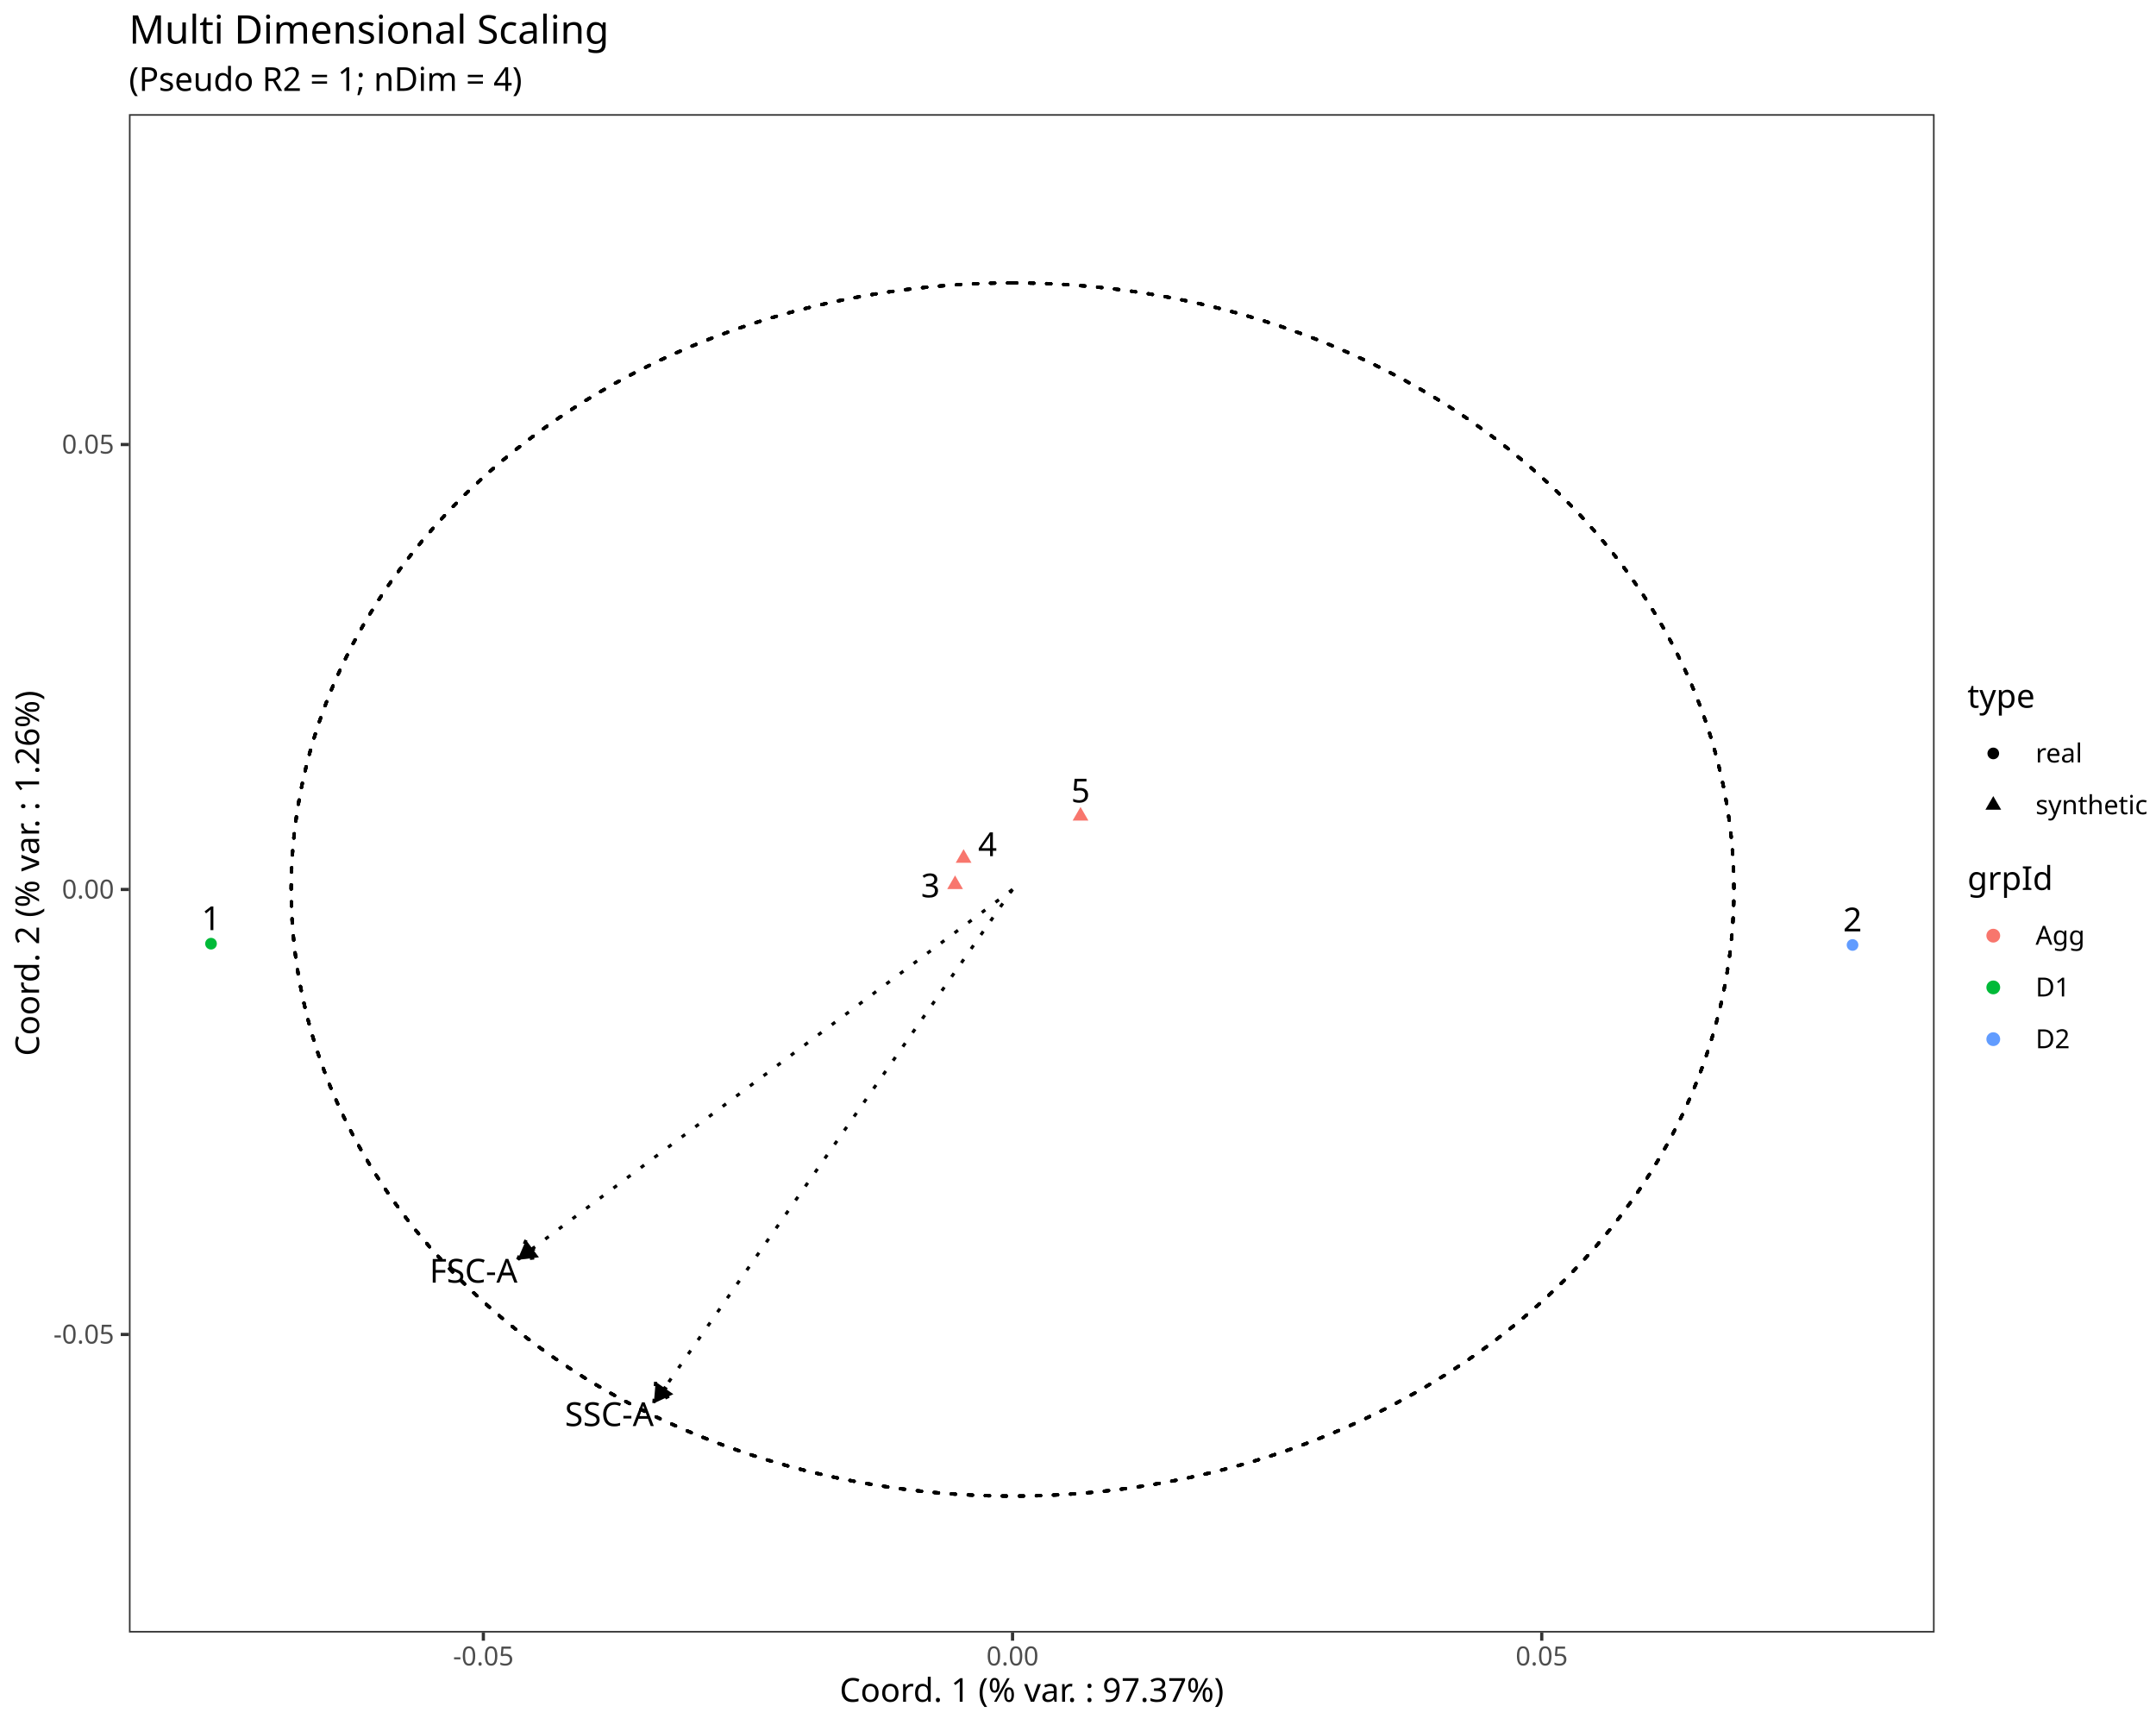
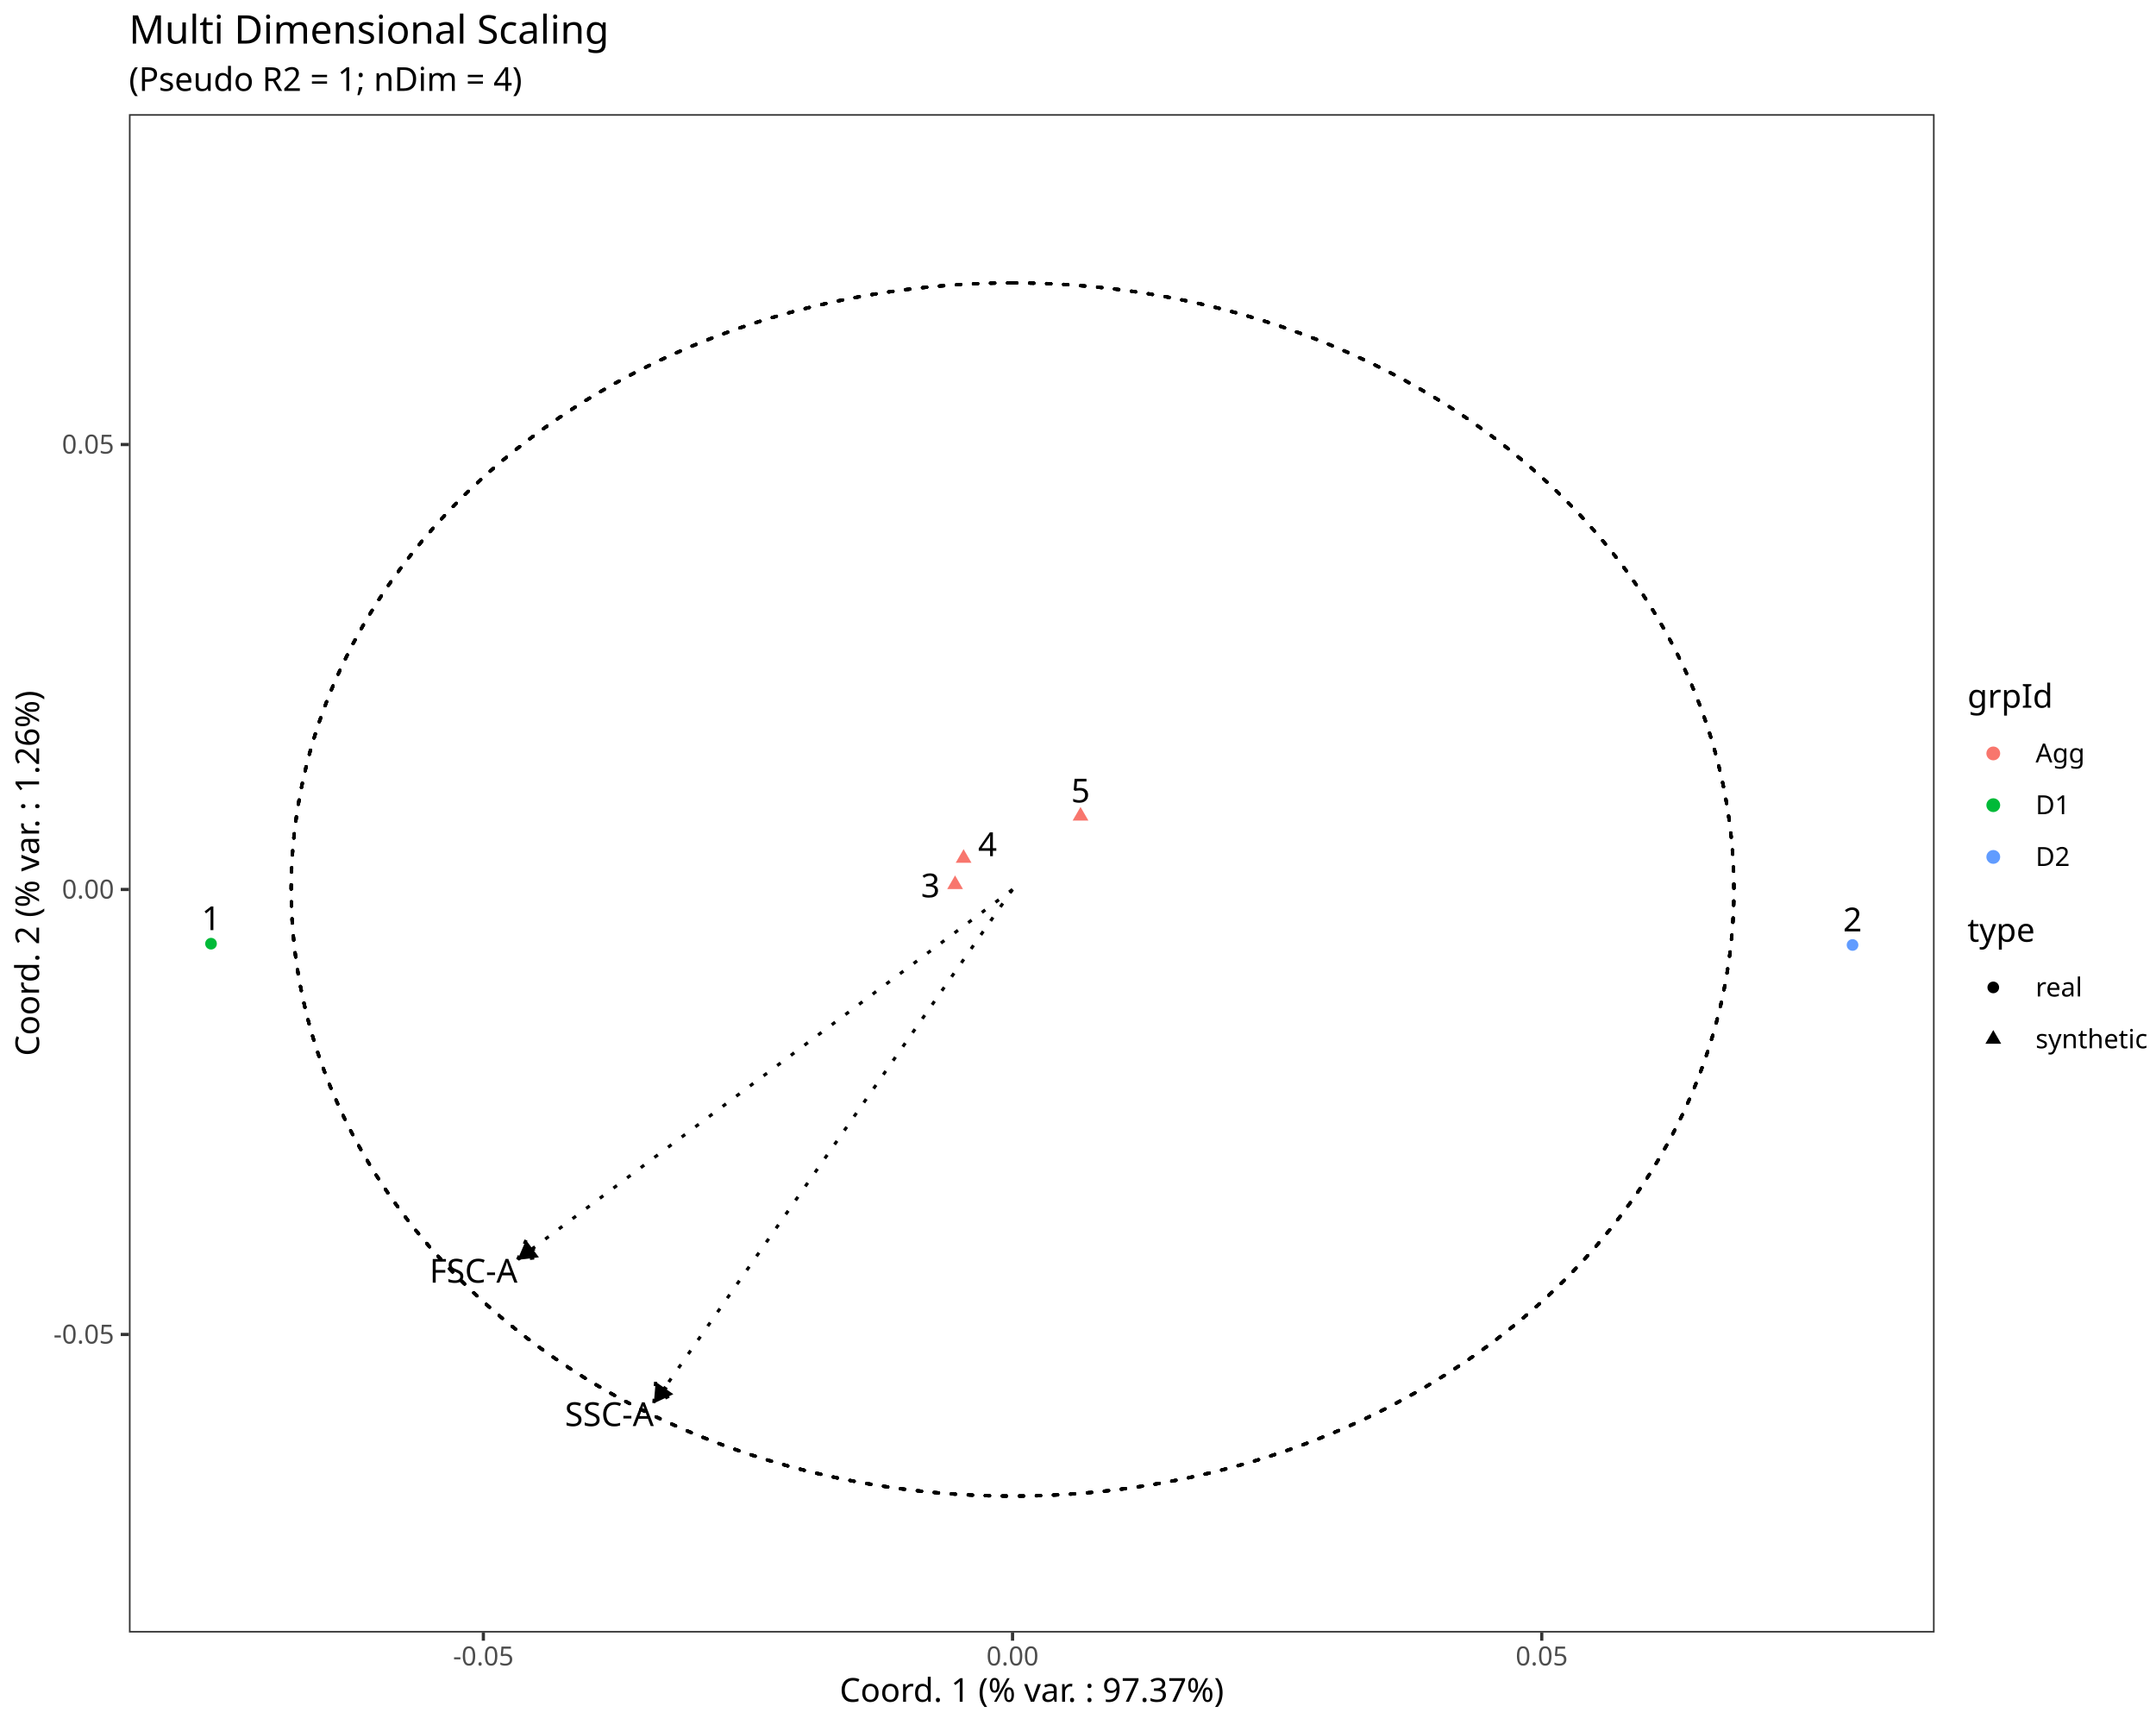
<svg xmlns="http://www.w3.org/2000/svg" class="svglite" data-engine-version="2.0" width="720.00pt" height="576.00pt" viewBox="0 0 720.00 576.00">
  <defs>
    <style type="text/css">
    .svglite line, .svglite polyline, .svglite polygon, .svglite path, .svglite rect, .svglite circle {
      fill: none;
      stroke: #000000;
      stroke-linecap: round;
      stroke-linejoin: round;
      stroke-miterlimit: 10.00;
    }
  </style>
  </defs>
  <rect width="100%" height="100%" style="stroke: none; fill: #FFFFFF;" />
  <defs>
    <clipPath id="cpMC4wMHw3MjAuMDB8MC4wMHw1NzYuMDA=">
      <rect x="0.00" y="0.00" width="720.00" height="576.00" />
    </clipPath>
  </defs>
  <g clip-path="url(#cpMC4wMHw3MjAuMDB8MC4wMHw1NzYuMDA=)">
    <rect x="0.00" y="0.00" width="720.00" height="576.00" style="stroke-width: 1.07; stroke: #FFFFFF; fill: #FFFFFF;" />
  </g>
  <defs>
    <clipPath id="cpNDMuMDZ8NjQ2LjA3fDM4LjEyfDU0NS4xMQ==">
      <rect x="43.06" y="38.12" width="603.00" height="507.00" />
    </clipPath>
  </defs>
  <g clip-path="url(#cpNDMuMDZ8NjQ2LjA3fDM4LjEyfDU0NS4xMQ==)">
    <rect x="43.06" y="38.12" width="603.00" height="507.00" style="stroke-width: 1.07; stroke: none; fill: #FFFFFF;" />
    <circle cx="70.47" cy="315.11" r="1.95" style="stroke-width: 0.71; stroke: none; fill: #00BA38;" />
    <circle cx="618.66" cy="315.54" r="1.95" style="stroke-width: 0.71; stroke: none; fill: #619CFF;" />
    <polygon points="318.95,292.31 321.58,296.87 316.32,296.87 " style="stroke-width: 0.71; stroke: none; fill: #F8766D;" />
    <polygon points="321.79,283.54 324.43,288.10 319.16,288.10 " style="stroke-width: 0.71; stroke: none; fill: #F8766D;" />
    <polygon points="360.84,269.44 363.47,274.00 358.21,274.00 " style="stroke-width: 0.71; stroke: none; fill: #F8766D;" />
    <text x="70.49" y="310.57" text-anchor="middle" style="font-size: 11.04px; font-family: sans;" textLength="6.14px" lengthAdjust="spacingAndGlyphs">1</text>
    <text x="618.65" y="311.00" text-anchor="middle" style="font-size: 11.04px; font-family: sans;" textLength="6.14px" lengthAdjust="spacingAndGlyphs">2</text>
    <text x="310.71" y="299.63" text-anchor="middle" style="font-size: 11.04px; font-family: sans;" textLength="6.14px" lengthAdjust="spacingAndGlyphs">3</text>
    <text x="329.78" y="285.88" text-anchor="middle" style="font-size: 11.04px; font-family: sans;" textLength="6.14px" lengthAdjust="spacingAndGlyphs">4</text>
    <text x="360.84" y="267.94" text-anchor="middle" style="font-size: 11.04px; font-family: sans;" textLength="6.14px" lengthAdjust="spacingAndGlyphs">5</text>
    <line x1="338.14" y1="297.01" x2="172.82" y2="420.69" style="stroke-width: 1.07; stroke-dasharray: 1.42,4.27; stroke-linecap: butt;" />
    <polygon points="175.66,414.07 172.82,420.69 179.97,419.84 " style="stroke-width: 1.07; stroke-dasharray: 1.42,4.27; stroke-linecap: butt; fill: #000000;" />
    <line x1="338.14" y1="297.01" x2="218.35" y2="468.59" style="stroke-width: 1.07; stroke-dasharray: 1.42,4.27; stroke-linecap: butt;" />
    <polygon points="218.96,461.41 218.35,468.59 224.87,465.53 " style="stroke-width: 1.07; stroke-dasharray: 1.42,4.27; stroke-linecap: butt; fill: #000000;" />
    <text x="172.82" y="428.29" text-anchor="end" style="font-size: 11.04px; font-family: sans;" textLength="33.13px" lengthAdjust="spacingAndGlyphs">FSC-A</text>
    <text x="218.35" y="476.18" text-anchor="end" style="font-size: 11.04px; font-family: sans;" textLength="33.75px" lengthAdjust="spacingAndGlyphs">SSC-A</text>
    <polygon points="338.14,94.47 342.35,94.50 346.55,94.59 350.75,94.74 354.95,94.96 359.14,95.24 363.32,95.58 367.50,95.98 371.67,96.44 375.83,96.96 379.97,97.54 384.11,98.19 388.23,98.89 392.33,99.66 396.42,100.48 400.49,101.37 404.54,102.31 408.58,103.32 412.59,104.38 416.57,105.50 420.54,106.68 424.47,107.92 428.39,109.21 432.27,110.57 436.13,111.98 439.95,113.44 443.75,114.97 447.51,116.54 451.24,118.17 454.93,119.86 458.59,121.60 462.22,123.40 465.80,125.24 469.35,127.14 472.85,129.09 476.32,131.10 479.74,133.15 483.12,135.25 486.46,137.40 489.75,139.60 492.99,141.85 496.19,144.15 499.34,146.49 502.44,148.88 505.49,151.31 508.49,153.79 511.43,156.31 514.33,158.88 517.17,161.48 519.95,164.13 522.68,166.82 525.36,169.55 527.98,172.31 530.54,175.12 533.04,177.96 535.48,180.84 537.86,183.75 540.18,186.70 542.44,189.68 544.64,192.69 546.77,195.74 548.84,198.82 550.85,201.92 552.79,205.06 554.66,208.22 556.47,211.41 558.22,214.63 559.89,217.87 561.50,221.14 563.04,224.43 564.52,227.74 565.92,231.07 567.25,234.42 568.52,237.79 569.71,241.18 570.84,244.59 571.89,248.01 572.87,251.45 573.78,254.90 574.62,258.37 575.39,261.84 576.08,265.33 576.70,268.82 577.25,272.33 577.73,275.84 578.13,279.36 578.46,282.88 578.72,286.41 578.90,289.95 579.01,293.48 579.05,297.01 579.01,300.55 578.90,304.08 578.72,307.61 578.46,311.14 578.13,314.67 577.73,318.19 577.25,321.70 576.70,325.20 576.08,328.70 575.39,332.19 574.62,335.66 573.78,339.13 572.87,342.58 571.89,346.01 570.84,349.44 569.71,352.84 568.52,356.23 567.25,359.60 565.92,362.96 564.52,366.29 563.04,369.60 561.50,372.89 559.89,376.16 558.22,379.40 556.47,382.61 554.66,385.81 552.79,388.97 550.85,392.10 548.84,395.21 546.77,398.29 544.64,401.33 542.44,404.35 540.18,407.33 537.86,410.28 535.48,413.19 533.04,416.07 530.54,418.91 527.98,421.71 525.36,424.48 522.68,427.21 519.95,429.90 517.17,432.54 514.33,435.15 511.43,437.72 508.49,440.24 505.49,442.71 502.44,445.15 499.34,447.54 496.19,449.88 492.99,452.17 489.75,454.42 486.46,456.62 483.12,458.78 479.74,460.88 476.32,462.93 472.85,464.93 469.35,466.88 465.80,468.78 462.22,470.63 458.59,472.43 454.93,474.17 451.24,475.85 447.51,477.49 443.75,479.06 439.95,480.58 436.13,482.05 432.27,483.46 428.39,484.81 424.47,486.11 420.54,487.35 416.57,488.53 412.59,489.65 408.58,490.71 404.54,491.72 400.49,492.66 396.42,493.55 392.33,494.37 388.23,495.14 384.11,495.84 379.97,496.48 375.83,497.07 371.67,497.59 367.50,498.05 363.32,498.45 359.14,498.79 354.95,499.07 350.75,499.28 346.55,499.44 342.35,499.53 338.14,499.56 333.94,499.53 329.73,499.44 325.53,499.28 321.34,499.07 317.15,498.79 312.96,498.45 308.78,498.05 304.62,497.59 300.46,497.07 296.31,496.48 292.18,495.84 288.06,495.14 283.95,494.37 279.86,493.55 275.79,492.66 271.74,491.72 267.71,490.71 263.70,489.65 259.71,488.53 255.75,487.35 251.81,486.11 247.90,484.81 244.01,483.46 240.16,482.05 236.33,480.58 232.54,479.06 228.77,477.49 225.05,475.85 221.35,474.17 217.69,472.43 214.07,470.63 210.48,468.78 206.94,466.88 203.43,464.93 199.97,462.93 196.54,460.88 193.16,458.78 189.83,456.62 186.54,454.42 183.29,452.17 180.10,449.88 176.95,447.54 173.85,445.15 170.80,442.71 167.80,440.24 164.85,437.72 161.96,435.15 159.12,432.54 156.33,429.90 153.60,427.21 150.93,424.48 148.31,421.71 145.75,418.91 143.25,416.07 140.81,413.19 138.42,410.28 136.10,407.33 133.85,404.35 131.65,401.33 129.51,398.29 127.44,395.21 125.44,392.10 123.50,388.97 121.62,385.81 119.81,382.61 118.07,379.40 116.39,376.16 114.78,372.89 113.24,369.60 111.77,366.29 110.36,362.96 109.03,359.60 107.77,356.23 106.57,352.84 105.45,349.44 104.40,346.01 103.41,342.58 102.50,339.13 101.67,335.66 100.90,332.19 100.21,328.70 99.58,325.20 99.04,321.70 98.56,318.19 98.16,314.67 97.83,311.14 97.57,307.61 97.39,304.08 97.28,300.55 97.24,297.01 97.28,293.48 97.39,289.95 97.57,286.41 97.83,282.88 98.16,279.36 98.56,275.84 99.04,272.33 99.58,268.82 100.21,265.33 100.90,261.84 101.67,258.37 102.50,254.90 103.41,251.45 104.40,248.01 105.45,244.59 106.57,241.18 107.77,237.79 109.03,234.42 110.36,231.07 111.77,227.74 113.24,224.43 114.78,221.14 116.39,217.87 118.07,214.63 119.81,211.41 121.62,208.22 123.50,205.06 125.44,201.92 127.44,198.82 129.51,195.74 131.65,192.69 133.85,189.68 136.10,186.70 138.42,183.75 140.81,180.84 143.25,177.96 145.75,175.12 148.31,172.31 150.93,169.55 153.60,166.82 156.33,164.13 159.12,161.48 161.96,158.88 164.85,156.31 167.80,153.79 170.80,151.31 173.85,148.88 176.95,146.49 180.10,144.15 183.29,141.85 186.54,139.60 189.83,137.40 193.16,135.25 196.54,133.15 199.97,131.10 203.43,129.09 206.94,127.14 210.48,125.24 214.07,123.40 217.69,121.60 221.35,119.86 225.05,118.17 228.77,116.54 232.54,114.97 236.33,113.44 240.16,111.98 244.01,110.57 247.90,109.21 251.81,107.92 255.75,106.68 259.71,105.50 263.70,104.38 267.71,103.32 271.74,102.31 275.79,101.37 279.86,100.48 283.95,99.66 288.06,98.89 292.18,98.19 296.31,97.54 300.46,96.96 304.62,96.44 308.78,95.98 312.96,95.58 317.15,95.24 321.34,94.96 325.53,94.74 329.73,94.59 333.94,94.50 338.14,94.47 " style="stroke-width: 1.07; stroke-dasharray: 1.42,4.27; fill: none;" />
    <polygon points="338.14,94.47 342.35,94.50 346.55,94.59 350.75,94.74 354.95,94.96 359.14,95.24 363.32,95.58 367.50,95.98 371.67,96.44 375.83,96.96 379.97,97.54 384.11,98.19 388.23,98.89 392.33,99.66 396.42,100.48 400.49,101.37 404.54,102.31 408.58,103.32 412.59,104.38 416.57,105.50 420.54,106.68 424.47,107.92 428.39,109.21 432.27,110.57 436.13,111.98 439.95,113.44 443.75,114.97 447.51,116.54 451.24,118.17 454.93,119.86 458.59,121.60 462.22,123.40 465.80,125.24 469.35,127.14 472.85,129.09 476.32,131.10 479.74,133.15 483.12,135.25 486.46,137.40 489.75,139.60 492.99,141.85 496.19,144.15 499.34,146.49 502.44,148.88 505.49,151.31 508.49,153.79 511.43,156.31 514.33,158.88 517.17,161.48 519.95,164.13 522.68,166.82 525.36,169.55 527.98,172.31 530.54,175.12 533.04,177.96 535.48,180.84 537.86,183.75 540.18,186.70 542.44,189.68 544.64,192.69 546.77,195.74 548.84,198.82 550.85,201.92 552.79,205.06 554.66,208.22 556.47,211.41 558.22,214.63 559.89,217.87 561.50,221.14 563.04,224.43 564.52,227.74 565.92,231.07 567.25,234.42 568.52,237.79 569.71,241.18 570.84,244.59 571.89,248.01 572.87,251.45 573.78,254.90 574.62,258.37 575.39,261.84 576.08,265.33 576.70,268.82 577.25,272.33 577.73,275.84 578.13,279.36 578.46,282.88 578.72,286.41 578.90,289.95 579.01,293.48 579.05,297.01 579.01,300.55 578.90,304.08 578.72,307.61 578.46,311.14 578.13,314.67 577.73,318.19 577.25,321.70 576.70,325.20 576.08,328.70 575.39,332.19 574.62,335.66 573.78,339.13 572.87,342.58 571.89,346.01 570.84,349.44 569.71,352.84 568.52,356.23 567.25,359.60 565.92,362.96 564.52,366.29 563.04,369.60 561.50,372.89 559.89,376.16 558.22,379.40 556.47,382.61 554.66,385.81 552.79,388.97 550.85,392.10 548.84,395.21 546.77,398.29 544.64,401.33 542.44,404.35 540.18,407.33 537.86,410.28 535.48,413.19 533.04,416.07 530.54,418.91 527.98,421.71 525.36,424.48 522.68,427.21 519.95,429.90 517.17,432.54 514.33,435.15 511.43,437.72 508.49,440.24 505.49,442.71 502.44,445.15 499.34,447.54 496.19,449.88 492.99,452.17 489.75,454.42 486.46,456.62 483.12,458.78 479.74,460.88 476.32,462.93 472.85,464.93 469.35,466.88 465.80,468.78 462.22,470.63 458.59,472.43 454.93,474.17 451.24,475.85 447.51,477.49 443.75,479.06 439.95,480.58 436.13,482.05 432.27,483.46 428.39,484.81 424.47,486.11 420.54,487.35 416.57,488.53 412.59,489.65 408.58,490.71 404.54,491.72 400.49,492.66 396.42,493.55 392.33,494.37 388.23,495.14 384.11,495.84 379.97,496.48 375.83,497.07 371.67,497.59 367.50,498.05 363.32,498.45 359.14,498.79 354.95,499.07 350.75,499.28 346.55,499.44 342.35,499.53 338.14,499.56 333.94,499.53 329.73,499.44 325.53,499.28 321.34,499.07 317.15,498.79 312.96,498.45 308.78,498.05 304.62,497.59 300.46,497.07 296.31,496.48 292.18,495.84 288.06,495.14 283.95,494.37 279.86,493.55 275.79,492.66 271.74,491.72 267.71,490.71 263.70,489.65 259.71,488.53 255.75,487.35 251.81,486.11 247.90,484.81 244.01,483.46 240.16,482.05 236.33,480.58 232.54,479.06 228.77,477.49 225.05,475.85 221.35,474.17 217.69,472.43 214.07,470.63 210.48,468.78 206.94,466.88 203.43,464.93 199.97,462.93 196.54,460.88 193.16,458.78 189.83,456.62 186.54,454.42 183.29,452.17 180.10,449.88 176.95,447.54 173.85,445.15 170.80,442.71 167.80,440.24 164.85,437.72 161.96,435.15 159.12,432.54 156.33,429.90 153.60,427.21 150.93,424.48 148.31,421.71 145.75,418.91 143.25,416.07 140.81,413.19 138.42,410.28 136.10,407.33 133.85,404.35 131.65,401.33 129.51,398.29 127.44,395.21 125.44,392.10 123.50,388.97 121.62,385.81 119.81,382.61 118.07,379.40 116.39,376.16 114.78,372.89 113.24,369.60 111.77,366.29 110.36,362.96 109.03,359.60 107.77,356.23 106.57,352.84 105.45,349.44 104.40,346.01 103.41,342.58 102.50,339.13 101.67,335.66 100.90,332.19 100.21,328.70 99.58,325.20 99.04,321.70 98.56,318.19 98.16,314.67 97.83,311.14 97.57,307.61 97.39,304.08 97.28,300.55 97.24,297.01 97.28,293.48 97.39,289.95 97.57,286.41 97.83,282.88 98.16,279.36 98.56,275.84 99.04,272.33 99.58,268.82 100.21,265.33 100.90,261.84 101.67,258.37 102.50,254.90 103.41,251.45 104.40,248.01 105.45,244.59 106.57,241.18 107.77,237.79 109.03,234.42 110.36,231.07 111.77,227.74 113.24,224.43 114.78,221.14 116.39,217.87 118.07,214.63 119.81,211.41 121.62,208.22 123.50,205.06 125.44,201.92 127.44,198.82 129.51,195.74 131.65,192.69 133.85,189.68 136.10,186.70 138.42,183.75 140.81,180.84 143.25,177.96 145.75,175.12 148.31,172.31 150.93,169.55 153.60,166.82 156.33,164.13 159.12,161.48 161.96,158.88 164.85,156.31 167.80,153.79 170.80,151.31 173.85,148.88 176.95,146.49 180.10,144.15 183.29,141.85 186.54,139.60 189.83,137.40 193.16,135.25 196.54,133.15 199.97,131.10 203.43,129.09 206.94,127.14 210.48,125.24 214.07,123.40 217.69,121.60 221.35,119.86 225.05,118.17 228.77,116.54 232.54,114.97 236.33,113.44 240.16,111.98 244.01,110.57 247.90,109.21 251.81,107.92 255.75,106.68 259.71,105.50 263.70,104.38 267.71,103.32 271.74,102.31 275.79,101.37 279.86,100.48 283.95,99.66 288.06,98.89 292.18,98.19 296.31,97.54 300.46,96.96 304.62,96.44 308.78,95.98 312.96,95.58 317.15,95.24 321.34,94.96 325.53,94.74 329.73,94.59 333.94,94.50 338.14,94.47 " style="stroke-width: 1.07; stroke-dasharray: 1.42,4.27; fill: none;" />
    <polygon points="338.14,94.47 342.35,94.50 346.55,94.59 350.75,94.74 354.95,94.96 359.14,95.24 363.32,95.58 367.50,95.98 371.67,96.44 375.83,96.96 379.97,97.54 384.11,98.19 388.23,98.89 392.33,99.66 396.42,100.48 400.49,101.37 404.54,102.31 408.58,103.32 412.59,104.38 416.57,105.50 420.54,106.68 424.47,107.92 428.39,109.21 432.27,110.57 436.13,111.98 439.95,113.44 443.75,114.97 447.51,116.54 451.24,118.17 454.93,119.86 458.59,121.60 462.22,123.40 465.80,125.24 469.35,127.14 472.85,129.09 476.32,131.10 479.74,133.15 483.12,135.25 486.46,137.40 489.75,139.60 492.99,141.85 496.19,144.15 499.34,146.49 502.44,148.88 505.49,151.31 508.49,153.79 511.43,156.31 514.33,158.88 517.17,161.48 519.95,164.13 522.68,166.82 525.36,169.55 527.98,172.31 530.54,175.12 533.04,177.96 535.48,180.84 537.86,183.75 540.18,186.70 542.44,189.68 544.64,192.69 546.77,195.74 548.84,198.82 550.85,201.92 552.79,205.06 554.66,208.22 556.47,211.41 558.22,214.63 559.89,217.87 561.50,221.14 563.04,224.43 564.52,227.74 565.92,231.07 567.25,234.42 568.52,237.79 569.71,241.18 570.84,244.59 571.89,248.01 572.87,251.45 573.78,254.90 574.62,258.37 575.39,261.84 576.08,265.33 576.70,268.82 577.25,272.33 577.73,275.84 578.13,279.36 578.46,282.88 578.72,286.41 578.90,289.95 579.01,293.48 579.05,297.01 579.01,300.55 578.90,304.08 578.72,307.61 578.46,311.14 578.13,314.67 577.73,318.19 577.25,321.70 576.70,325.20 576.08,328.70 575.39,332.19 574.62,335.66 573.78,339.13 572.87,342.58 571.89,346.01 570.84,349.44 569.71,352.84 568.52,356.23 567.25,359.60 565.92,362.96 564.52,366.29 563.04,369.60 561.50,372.89 559.89,376.16 558.22,379.40 556.47,382.61 554.66,385.81 552.79,388.97 550.85,392.10 548.84,395.21 546.77,398.29 544.64,401.33 542.44,404.35 540.18,407.33 537.86,410.28 535.48,413.19 533.04,416.07 530.54,418.91 527.98,421.71 525.36,424.48 522.68,427.21 519.95,429.90 517.17,432.54 514.33,435.15 511.43,437.72 508.49,440.24 505.49,442.71 502.44,445.15 499.34,447.54 496.19,449.88 492.99,452.17 489.75,454.42 486.46,456.62 483.12,458.78 479.74,460.88 476.32,462.93 472.85,464.93 469.35,466.88 465.80,468.78 462.22,470.63 458.59,472.43 454.93,474.17 451.24,475.85 447.51,477.49 443.75,479.06 439.95,480.58 436.13,482.05 432.27,483.46 428.39,484.81 424.47,486.11 420.54,487.35 416.57,488.53 412.59,489.65 408.58,490.71 404.54,491.72 400.49,492.66 396.42,493.55 392.33,494.37 388.23,495.14 384.11,495.84 379.97,496.48 375.83,497.07 371.67,497.59 367.50,498.05 363.32,498.45 359.14,498.79 354.95,499.07 350.75,499.28 346.55,499.44 342.35,499.53 338.14,499.56 333.94,499.53 329.73,499.44 325.53,499.28 321.34,499.07 317.15,498.79 312.96,498.45 308.78,498.05 304.62,497.59 300.46,497.07 296.31,496.48 292.18,495.84 288.06,495.14 283.95,494.37 279.86,493.55 275.79,492.66 271.74,491.72 267.71,490.71 263.70,489.65 259.71,488.53 255.75,487.35 251.81,486.11 247.90,484.81 244.01,483.46 240.16,482.05 236.33,480.58 232.54,479.06 228.77,477.49 225.05,475.85 221.35,474.17 217.69,472.43 214.07,470.63 210.48,468.78 206.94,466.88 203.43,464.93 199.97,462.93 196.54,460.88 193.16,458.78 189.83,456.62 186.54,454.42 183.29,452.17 180.10,449.88 176.95,447.54 173.85,445.15 170.80,442.71 167.80,440.24 164.85,437.72 161.96,435.15 159.12,432.54 156.33,429.90 153.60,427.21 150.93,424.48 148.31,421.71 145.75,418.91 143.25,416.07 140.81,413.19 138.42,410.28 136.10,407.33 133.85,404.35 131.65,401.33 129.51,398.29 127.44,395.21 125.44,392.10 123.50,388.97 121.62,385.81 119.81,382.61 118.07,379.40 116.39,376.16 114.78,372.89 113.24,369.60 111.77,366.29 110.36,362.96 109.03,359.60 107.77,356.23 106.57,352.84 105.45,349.44 104.40,346.01 103.41,342.58 102.50,339.13 101.67,335.66 100.90,332.19 100.21,328.70 99.58,325.20 99.04,321.70 98.56,318.19 98.16,314.67 97.83,311.14 97.57,307.61 97.39,304.08 97.28,300.55 97.24,297.01 97.28,293.48 97.39,289.95 97.57,286.41 97.83,282.88 98.16,279.36 98.56,275.84 99.04,272.33 99.58,268.82 100.21,265.33 100.90,261.84 101.67,258.37 102.50,254.90 103.41,251.45 104.40,248.01 105.45,244.59 106.57,241.18 107.77,237.79 109.03,234.42 110.36,231.07 111.77,227.74 113.24,224.43 114.78,221.14 116.39,217.87 118.07,214.63 119.81,211.41 121.62,208.22 123.50,205.06 125.44,201.92 127.44,198.82 129.51,195.74 131.65,192.69 133.85,189.68 136.10,186.70 138.42,183.75 140.81,180.84 143.25,177.96 145.75,175.12 148.31,172.31 150.93,169.55 153.60,166.82 156.33,164.13 159.12,161.48 161.96,158.88 164.85,156.31 167.80,153.79 170.80,151.31 173.85,148.88 176.95,146.49 180.10,144.15 183.29,141.85 186.54,139.60 189.83,137.40 193.16,135.25 196.54,133.15 199.97,131.10 203.43,129.09 206.94,127.14 210.48,125.24 214.07,123.40 217.69,121.60 221.35,119.86 225.05,118.17 228.77,116.54 232.54,114.97 236.33,113.44 240.16,111.98 244.01,110.57 247.90,109.21 251.81,107.92 255.75,106.68 259.71,105.50 263.70,104.38 267.71,103.32 271.74,102.31 275.79,101.37 279.86,100.48 283.95,99.66 288.06,98.89 292.18,98.19 296.31,97.54 300.46,96.96 304.62,96.44 308.78,95.98 312.96,95.58 317.15,95.24 321.34,94.96 325.53,94.74 329.73,94.59 333.94,94.50 338.14,94.47 " style="stroke-width: 1.07; stroke-dasharray: 1.42,4.27; fill: none;" />
    <polygon points="338.14,94.47 342.35,94.50 346.55,94.59 350.75,94.74 354.95,94.96 359.14,95.24 363.32,95.58 367.50,95.98 371.67,96.44 375.83,96.96 379.97,97.54 384.11,98.19 388.23,98.89 392.33,99.66 396.42,100.48 400.49,101.37 404.54,102.31 408.58,103.32 412.59,104.38 416.57,105.50 420.54,106.68 424.47,107.92 428.39,109.21 432.27,110.57 436.13,111.98 439.95,113.44 443.75,114.97 447.51,116.54 451.24,118.17 454.93,119.86 458.59,121.60 462.22,123.40 465.80,125.24 469.35,127.14 472.85,129.09 476.32,131.10 479.74,133.15 483.12,135.25 486.46,137.40 489.75,139.60 492.99,141.85 496.19,144.15 499.34,146.49 502.44,148.88 505.49,151.31 508.49,153.79 511.43,156.31 514.33,158.88 517.17,161.48 519.95,164.13 522.68,166.82 525.36,169.55 527.98,172.31 530.54,175.12 533.04,177.96 535.48,180.84 537.86,183.75 540.18,186.70 542.44,189.68 544.64,192.69 546.77,195.74 548.84,198.82 550.85,201.92 552.79,205.06 554.66,208.22 556.47,211.41 558.22,214.63 559.89,217.87 561.50,221.14 563.04,224.43 564.52,227.74 565.92,231.07 567.25,234.42 568.52,237.79 569.71,241.18 570.84,244.59 571.89,248.01 572.87,251.45 573.78,254.90 574.62,258.37 575.39,261.84 576.08,265.33 576.70,268.82 577.25,272.33 577.73,275.84 578.13,279.36 578.46,282.88 578.72,286.41 578.90,289.95 579.01,293.48 579.05,297.01 579.01,300.55 578.90,304.08 578.72,307.61 578.46,311.14 578.13,314.67 577.73,318.19 577.25,321.70 576.70,325.20 576.08,328.70 575.39,332.19 574.62,335.66 573.78,339.13 572.87,342.58 571.89,346.01 570.84,349.44 569.71,352.84 568.52,356.23 567.25,359.60 565.92,362.96 564.52,366.29 563.04,369.60 561.50,372.89 559.89,376.16 558.22,379.40 556.47,382.61 554.66,385.81 552.79,388.97 550.85,392.10 548.84,395.21 546.77,398.29 544.64,401.33 542.44,404.35 540.18,407.33 537.86,410.28 535.48,413.19 533.04,416.07 530.54,418.91 527.98,421.71 525.36,424.48 522.68,427.21 519.95,429.90 517.17,432.54 514.33,435.15 511.43,437.72 508.49,440.24 505.49,442.71 502.44,445.15 499.34,447.54 496.19,449.88 492.99,452.17 489.75,454.42 486.46,456.62 483.12,458.78 479.74,460.88 476.32,462.93 472.85,464.93 469.35,466.88 465.80,468.78 462.22,470.63 458.59,472.43 454.93,474.17 451.24,475.85 447.51,477.49 443.75,479.06 439.95,480.58 436.13,482.05 432.27,483.46 428.39,484.81 424.47,486.11 420.54,487.35 416.57,488.53 412.59,489.65 408.58,490.71 404.54,491.72 400.49,492.66 396.42,493.55 392.33,494.37 388.23,495.14 384.11,495.84 379.97,496.48 375.83,497.07 371.67,497.59 367.50,498.05 363.32,498.45 359.14,498.79 354.95,499.07 350.75,499.28 346.55,499.44 342.35,499.53 338.14,499.56 333.94,499.53 329.73,499.44 325.53,499.28 321.34,499.07 317.15,498.79 312.96,498.45 308.78,498.05 304.62,497.59 300.46,497.07 296.31,496.48 292.18,495.84 288.06,495.14 283.95,494.37 279.86,493.55 275.79,492.66 271.74,491.72 267.71,490.71 263.70,489.65 259.71,488.53 255.75,487.35 251.81,486.11 247.90,484.81 244.01,483.46 240.16,482.05 236.33,480.58 232.54,479.06 228.77,477.49 225.05,475.85 221.35,474.17 217.69,472.43 214.07,470.63 210.48,468.78 206.94,466.88 203.43,464.93 199.97,462.93 196.54,460.88 193.16,458.78 189.83,456.62 186.54,454.42 183.29,452.17 180.10,449.88 176.95,447.54 173.85,445.15 170.80,442.71 167.80,440.24 164.85,437.72 161.96,435.15 159.12,432.54 156.33,429.90 153.60,427.21 150.93,424.48 148.31,421.71 145.75,418.91 143.25,416.07 140.81,413.19 138.42,410.28 136.10,407.33 133.85,404.35 131.65,401.33 129.51,398.29 127.44,395.21 125.44,392.10 123.50,388.97 121.62,385.81 119.81,382.61 118.07,379.40 116.39,376.16 114.78,372.89 113.24,369.60 111.77,366.29 110.36,362.96 109.03,359.60 107.77,356.23 106.57,352.84 105.45,349.44 104.40,346.01 103.41,342.58 102.50,339.13 101.67,335.66 100.90,332.19 100.21,328.70 99.58,325.20 99.04,321.70 98.56,318.19 98.16,314.67 97.83,311.14 97.57,307.61 97.39,304.08 97.28,300.55 97.24,297.01 97.28,293.48 97.39,289.95 97.57,286.41 97.83,282.88 98.16,279.36 98.56,275.84 99.04,272.33 99.58,268.82 100.21,265.33 100.90,261.84 101.67,258.37 102.50,254.90 103.41,251.45 104.40,248.01 105.45,244.59 106.57,241.18 107.77,237.79 109.03,234.42 110.36,231.07 111.77,227.74 113.24,224.43 114.78,221.14 116.39,217.87 118.07,214.63 119.81,211.41 121.62,208.22 123.50,205.06 125.44,201.92 127.44,198.82 129.51,195.74 131.65,192.69 133.85,189.68 136.10,186.70 138.42,183.75 140.81,180.84 143.25,177.96 145.75,175.12 148.31,172.31 150.93,169.55 153.60,166.82 156.33,164.13 159.12,161.48 161.96,158.88 164.85,156.31 167.80,153.79 170.80,151.31 173.85,148.88 176.95,146.49 180.10,144.15 183.29,141.85 186.54,139.60 189.83,137.40 193.16,135.25 196.54,133.15 199.97,131.10 203.43,129.09 206.94,127.14 210.48,125.24 214.07,123.40 217.69,121.60 221.35,119.86 225.05,118.17 228.77,116.54 232.54,114.97 236.33,113.44 240.16,111.98 244.01,110.57 247.90,109.21 251.81,107.92 255.75,106.68 259.71,105.50 263.70,104.38 267.71,103.32 271.74,102.31 275.79,101.37 279.86,100.48 283.95,99.66 288.06,98.89 292.18,98.19 296.31,97.54 300.46,96.96 304.62,96.44 308.78,95.98 312.96,95.58 317.15,95.24 321.34,94.96 325.53,94.74 329.73,94.59 333.94,94.50 338.14,94.47 " style="stroke-width: 1.07; stroke-dasharray: 1.42,4.27; fill: none;" />
    <polygon points="338.14,94.47 342.35,94.50 346.55,94.59 350.75,94.74 354.95,94.96 359.14,95.24 363.32,95.58 367.50,95.98 371.67,96.44 375.83,96.96 379.97,97.54 384.11,98.19 388.23,98.89 392.33,99.66 396.42,100.48 400.49,101.37 404.54,102.31 408.58,103.32 412.59,104.38 416.57,105.50 420.54,106.68 424.47,107.92 428.39,109.21 432.27,110.57 436.13,111.98 439.95,113.44 443.75,114.97 447.51,116.54 451.24,118.17 454.93,119.86 458.59,121.60 462.22,123.40 465.80,125.24 469.35,127.14 472.85,129.09 476.32,131.10 479.74,133.15 483.12,135.25 486.46,137.40 489.75,139.60 492.99,141.85 496.19,144.15 499.34,146.49 502.44,148.88 505.49,151.31 508.49,153.79 511.43,156.31 514.33,158.88 517.17,161.48 519.95,164.13 522.68,166.82 525.36,169.55 527.98,172.31 530.54,175.12 533.04,177.96 535.48,180.84 537.86,183.75 540.18,186.70 542.44,189.68 544.64,192.69 546.77,195.74 548.84,198.82 550.85,201.92 552.79,205.06 554.66,208.22 556.47,211.41 558.22,214.63 559.89,217.87 561.50,221.14 563.04,224.43 564.52,227.74 565.92,231.07 567.25,234.42 568.52,237.79 569.71,241.18 570.84,244.59 571.89,248.01 572.87,251.45 573.78,254.90 574.62,258.37 575.39,261.84 576.08,265.33 576.70,268.82 577.25,272.33 577.73,275.84 578.13,279.36 578.46,282.88 578.72,286.41 578.90,289.95 579.01,293.48 579.05,297.01 579.01,300.55 578.90,304.08 578.72,307.61 578.46,311.14 578.13,314.67 577.73,318.19 577.25,321.70 576.70,325.20 576.08,328.70 575.39,332.19 574.62,335.66 573.78,339.13 572.87,342.58 571.89,346.01 570.84,349.44 569.71,352.84 568.52,356.23 567.25,359.60 565.92,362.96 564.52,366.29 563.04,369.60 561.50,372.89 559.89,376.16 558.22,379.40 556.47,382.61 554.66,385.81 552.79,388.97 550.85,392.10 548.84,395.21 546.77,398.29 544.64,401.33 542.44,404.35 540.18,407.33 537.86,410.28 535.48,413.19 533.04,416.07 530.54,418.91 527.98,421.71 525.36,424.48 522.68,427.21 519.95,429.90 517.17,432.54 514.33,435.15 511.43,437.72 508.49,440.24 505.49,442.71 502.44,445.15 499.34,447.54 496.19,449.88 492.99,452.17 489.75,454.42 486.46,456.62 483.12,458.78 479.74,460.88 476.32,462.93 472.85,464.93 469.35,466.88 465.80,468.78 462.22,470.63 458.59,472.43 454.93,474.17 451.24,475.85 447.51,477.49 443.75,479.06 439.95,480.58 436.13,482.05 432.27,483.46 428.39,484.81 424.47,486.11 420.54,487.35 416.57,488.53 412.59,489.65 408.58,490.71 404.54,491.72 400.49,492.66 396.42,493.55 392.33,494.37 388.23,495.14 384.11,495.84 379.97,496.48 375.83,497.07 371.67,497.59 367.50,498.05 363.32,498.45 359.14,498.79 354.95,499.07 350.75,499.28 346.55,499.44 342.35,499.53 338.14,499.56 333.94,499.53 329.73,499.44 325.53,499.28 321.34,499.07 317.15,498.79 312.96,498.45 308.78,498.05 304.62,497.59 300.46,497.07 296.31,496.48 292.18,495.84 288.06,495.14 283.95,494.37 279.86,493.55 275.79,492.66 271.74,491.72 267.71,490.71 263.70,489.65 259.71,488.53 255.75,487.35 251.81,486.11 247.90,484.81 244.01,483.46 240.16,482.05 236.33,480.58 232.54,479.06 228.77,477.49 225.05,475.85 221.35,474.17 217.69,472.43 214.07,470.63 210.48,468.78 206.94,466.88 203.43,464.93 199.97,462.93 196.54,460.88 193.16,458.78 189.83,456.62 186.54,454.42 183.29,452.17 180.10,449.88 176.95,447.54 173.85,445.15 170.80,442.71 167.80,440.24 164.85,437.72 161.96,435.15 159.12,432.54 156.33,429.90 153.60,427.21 150.93,424.48 148.31,421.71 145.75,418.91 143.25,416.07 140.81,413.19 138.42,410.28 136.10,407.33 133.85,404.35 131.65,401.33 129.51,398.29 127.44,395.21 125.44,392.10 123.50,388.97 121.62,385.81 119.81,382.61 118.07,379.40 116.39,376.16 114.78,372.89 113.24,369.60 111.77,366.29 110.36,362.96 109.03,359.60 107.77,356.23 106.57,352.84 105.45,349.44 104.40,346.01 103.41,342.58 102.50,339.13 101.67,335.66 100.90,332.19 100.21,328.70 99.58,325.20 99.04,321.70 98.56,318.19 98.16,314.67 97.83,311.14 97.57,307.61 97.39,304.08 97.28,300.55 97.24,297.01 97.28,293.48 97.39,289.95 97.57,286.41 97.83,282.88 98.16,279.36 98.56,275.84 99.04,272.33 99.58,268.82 100.21,265.33 100.90,261.84 101.67,258.37 102.50,254.90 103.41,251.45 104.40,248.01 105.45,244.59 106.57,241.18 107.77,237.79 109.03,234.42 110.36,231.07 111.77,227.74 113.24,224.43 114.78,221.14 116.39,217.87 118.07,214.63 119.81,211.41 121.62,208.22 123.50,205.06 125.44,201.92 127.44,198.82 129.51,195.74 131.65,192.69 133.85,189.68 136.10,186.70 138.42,183.75 140.81,180.84 143.25,177.96 145.75,175.12 148.31,172.31 150.93,169.55 153.60,166.82 156.33,164.13 159.12,161.48 161.96,158.88 164.85,156.31 167.80,153.79 170.80,151.31 173.85,148.88 176.95,146.49 180.10,144.15 183.29,141.85 186.54,139.60 189.83,137.40 193.16,135.25 196.54,133.15 199.97,131.10 203.43,129.09 206.94,127.14 210.48,125.24 214.07,123.40 217.69,121.60 221.35,119.86 225.05,118.17 228.77,116.54 232.54,114.97 236.33,113.44 240.16,111.98 244.01,110.57 247.90,109.21 251.81,107.92 255.75,106.68 259.71,105.50 263.70,104.38 267.71,103.32 271.74,102.31 275.79,101.37 279.86,100.48 283.95,99.66 288.06,98.89 292.18,98.19 296.31,97.54 300.46,96.96 304.62,96.44 308.78,95.98 312.96,95.58 317.15,95.24 321.34,94.96 325.53,94.74 329.73,94.59 333.94,94.50 338.14,94.47 " style="stroke-width: 1.07; stroke-dasharray: 1.42,4.27; fill: none;" />
    <rect x="43.06" y="38.12" width="603.00" height="507.00" style="stroke-width: 1.07; stroke: #333333;" />
  </g>
  <g clip-path="url(#cpMC4wMHw3MjAuMDB8MC4wMHw1NzYuMDA=)">
    <text x="38.13" y="448.63" text-anchor="end" style="font-size: 8.80px; fill: #4D4D4D; font-family: sans;" textLength="20.06px" lengthAdjust="spacingAndGlyphs">-0.05</text>
    <text x="38.13" y="300.04" text-anchor="end" style="font-size: 8.80px; fill: #4D4D4D; font-family: sans;" textLength="17.13px" lengthAdjust="spacingAndGlyphs">0.00</text>
    <text x="38.13" y="151.45" text-anchor="end" style="font-size: 8.80px; fill: #4D4D4D; font-family: sans;" textLength="17.13px" lengthAdjust="spacingAndGlyphs">0.05</text>
    <polyline points="40.32,445.60 43.06,445.60 " style="stroke-width: 1.07; stroke: #333333; stroke-linecap: butt;" />
    <polyline points="40.32,297.01 43.06,297.01 " style="stroke-width: 1.07; stroke: #333333; stroke-linecap: butt;" />
    <polyline points="40.32,148.43 43.06,148.43 " style="stroke-width: 1.07; stroke: #333333; stroke-linecap: butt;" />
    <polyline points="161.42,547.85 161.42,545.11 " style="stroke-width: 1.07; stroke: #333333; stroke-linecap: butt;" />
    <polyline points="338.14,547.85 338.14,545.11 " style="stroke-width: 1.07; stroke: #333333; stroke-linecap: butt;" />
    <polyline points="514.87,547.85 514.87,545.11 " style="stroke-width: 1.07; stroke: #333333; stroke-linecap: butt;" />
    <text x="161.42" y="556.10" text-anchor="middle" style="font-size: 8.80px; fill: #4D4D4D; font-family: sans;" textLength="20.06px" lengthAdjust="spacingAndGlyphs">-0.05</text>
    <text x="338.14" y="556.10" text-anchor="middle" style="font-size: 8.80px; fill: #4D4D4D; font-family: sans;" textLength="17.13px" lengthAdjust="spacingAndGlyphs">0.00</text>
    <text x="514.87" y="556.10" text-anchor="middle" style="font-size: 8.80px; fill: #4D4D4D; font-family: sans;" textLength="17.13px" lengthAdjust="spacingAndGlyphs">0.05</text>
    <text x="344.56" y="568.24" text-anchor="middle" style="font-size: 11.00px; font-family: sans;" textLength="130.23px" lengthAdjust="spacingAndGlyphs">Coord. 1 (% var. : 97.37%)</text>
    <text transform="translate(13.05,291.61) rotate(-90)" text-anchor="middle" style="font-size: 11.00px; font-family: sans;" textLength="124.11px" lengthAdjust="spacingAndGlyphs">Coord. 2 (% var. : 1.26%)</text>
-     <rect x="657.02" y="227.60" width="57.50" height="49.89" style="stroke-width: 1.07; stroke: none; fill: #FFFFFF;" />
-     <text x="657.02" y="236.31" style="font-size: 11.00px; font-family: sans;" textLength="20.80px" lengthAdjust="spacingAndGlyphs">type</text>
+     <rect x="657.02" y="227.60" width="38.42" height="67.17" style="stroke-width: 1.07; stroke: none; fill: #FFFFFF;" />
+     <text x="657.02" y="236.31" style="font-size: 11.00px; font-family: sans;" textLength="25.07px" lengthAdjust="spacingAndGlyphs">grpId</text>
    <rect x="657.02" y="242.94" width="17.28" height="17.28" style="stroke-width: 1.07; stroke: none; fill: #FFFFFF;" />
-     <circle cx="665.66" cy="251.58" r="1.95" style="stroke-width: 0.71; stroke: none; fill: #000000;" />
+     <circle cx="665.66" cy="251.58" r="1.95" style="stroke-width: 0.71; stroke: #F8766D; fill: #F8766D;" />
    <rect x="657.02" y="260.22" width="17.28" height="17.28" style="stroke-width: 1.07; stroke: none; fill: #FFFFFF;" />
-     <polygon points="665.66,265.82 668.30,270.38 663.03,270.38 " style="stroke-width: 0.71; stroke: none; fill: #000000;" />
-     <text x="679.78" y="254.60" style="font-size: 8.80px; font-family: sans;" textLength="14.67px" lengthAdjust="spacingAndGlyphs">real</text>
-     <text x="679.78" y="271.88" style="font-size: 8.80px; font-family: sans;" textLength="34.74px" lengthAdjust="spacingAndGlyphs">synthetic</text>
-     <rect x="657.02" y="288.45" width="38.42" height="67.17" style="stroke-width: 1.07; stroke: none; fill: #FFFFFF;" />
-     <text x="657.02" y="297.17" style="font-size: 11.00px; font-family: sans;" textLength="25.07px" lengthAdjust="spacingAndGlyphs">grpId</text>
-     <rect x="657.02" y="303.79" width="17.28" height="17.28" style="stroke-width: 1.07; stroke: none; fill: #FFFFFF;" />
-     <circle cx="665.66" cy="312.43" r="1.95" style="stroke-width: 0.71; stroke: #F8766D; fill: #F8766D;" />
+     <circle cx="665.66" cy="268.86" r="1.95" style="stroke-width: 0.71; stroke: #00BA38; fill: #00BA38;" />
+     <rect x="657.02" y="277.50" width="17.28" height="17.28" style="stroke-width: 1.07; stroke: none; fill: #FFFFFF;" />
+     <circle cx="665.66" cy="286.14" r="1.95" style="stroke-width: 0.71; stroke: #619CFF; fill: #619CFF;" />
+     <text x="679.78" y="254.60" style="font-size: 8.80px; font-family: sans;" textLength="15.66px" lengthAdjust="spacingAndGlyphs">Agg</text>
+     <text x="679.78" y="271.88" style="font-size: 8.80px; font-family: sans;" textLength="11.25px" lengthAdjust="spacingAndGlyphs">D1</text>
+     <text x="679.78" y="289.16" style="font-size: 8.80px; font-family: sans;" textLength="11.25px" lengthAdjust="spacingAndGlyphs">D2</text>
+     <rect x="657.02" y="305.73" width="57.50" height="49.89" style="stroke-width: 1.07; stroke: none; fill: #FFFFFF;" />
+     <text x="657.02" y="314.45" style="font-size: 11.00px; font-family: sans;" textLength="20.80px" lengthAdjust="spacingAndGlyphs">type</text>
    <rect x="657.02" y="321.07" width="17.28" height="17.28" style="stroke-width: 1.07; stroke: none; fill: #FFFFFF;" />
-     <circle cx="665.66" cy="329.71" r="1.95" style="stroke-width: 0.71; stroke: #00BA38; fill: #00BA38;" />
+     <circle cx="665.66" cy="329.71" r="1.95" style="stroke-width: 0.71; stroke: none; fill: #000000;" />
    <rect x="657.02" y="338.35" width="17.28" height="17.28" style="stroke-width: 1.07; stroke: none; fill: #FFFFFF;" />
-     <circle cx="665.66" cy="346.99" r="1.95" style="stroke-width: 0.71; stroke: #619CFF; fill: #619CFF;" />
-     <text x="679.78" y="315.46" style="font-size: 8.80px; font-family: sans;" textLength="15.66px" lengthAdjust="spacingAndGlyphs">Agg</text>
-     <text x="679.78" y="332.74" style="font-size: 8.80px; font-family: sans;" textLength="11.25px" lengthAdjust="spacingAndGlyphs">D1</text>
-     <text x="679.78" y="350.02" style="font-size: 8.80px; font-family: sans;" textLength="11.25px" lengthAdjust="spacingAndGlyphs">D2</text>
+     <polygon points="665.66,343.95 668.30,348.51 663.03,348.51 " style="stroke-width: 0.71; stroke: none; fill: #000000;" />
+     <text x="679.78" y="332.74" style="font-size: 8.80px; font-family: sans;" textLength="14.67px" lengthAdjust="spacingAndGlyphs">real</text>
+     <text x="679.78" y="350.02" style="font-size: 8.80px; font-family: sans;" textLength="34.74px" lengthAdjust="spacingAndGlyphs">synthetic</text>
    <text x="43.06" y="30.35" style="font-size: 11.00px; font-family: sans;" textLength="130.86px" lengthAdjust="spacingAndGlyphs">(Pseudo R2 = 1; nDim = 4)</text>
    <text x="43.06" y="14.56" style="font-size: 13.20px; font-family: sans;" textLength="151.15px" lengthAdjust="spacingAndGlyphs">Multi Dimensional Scaling</text>
  </g>
</svg>
